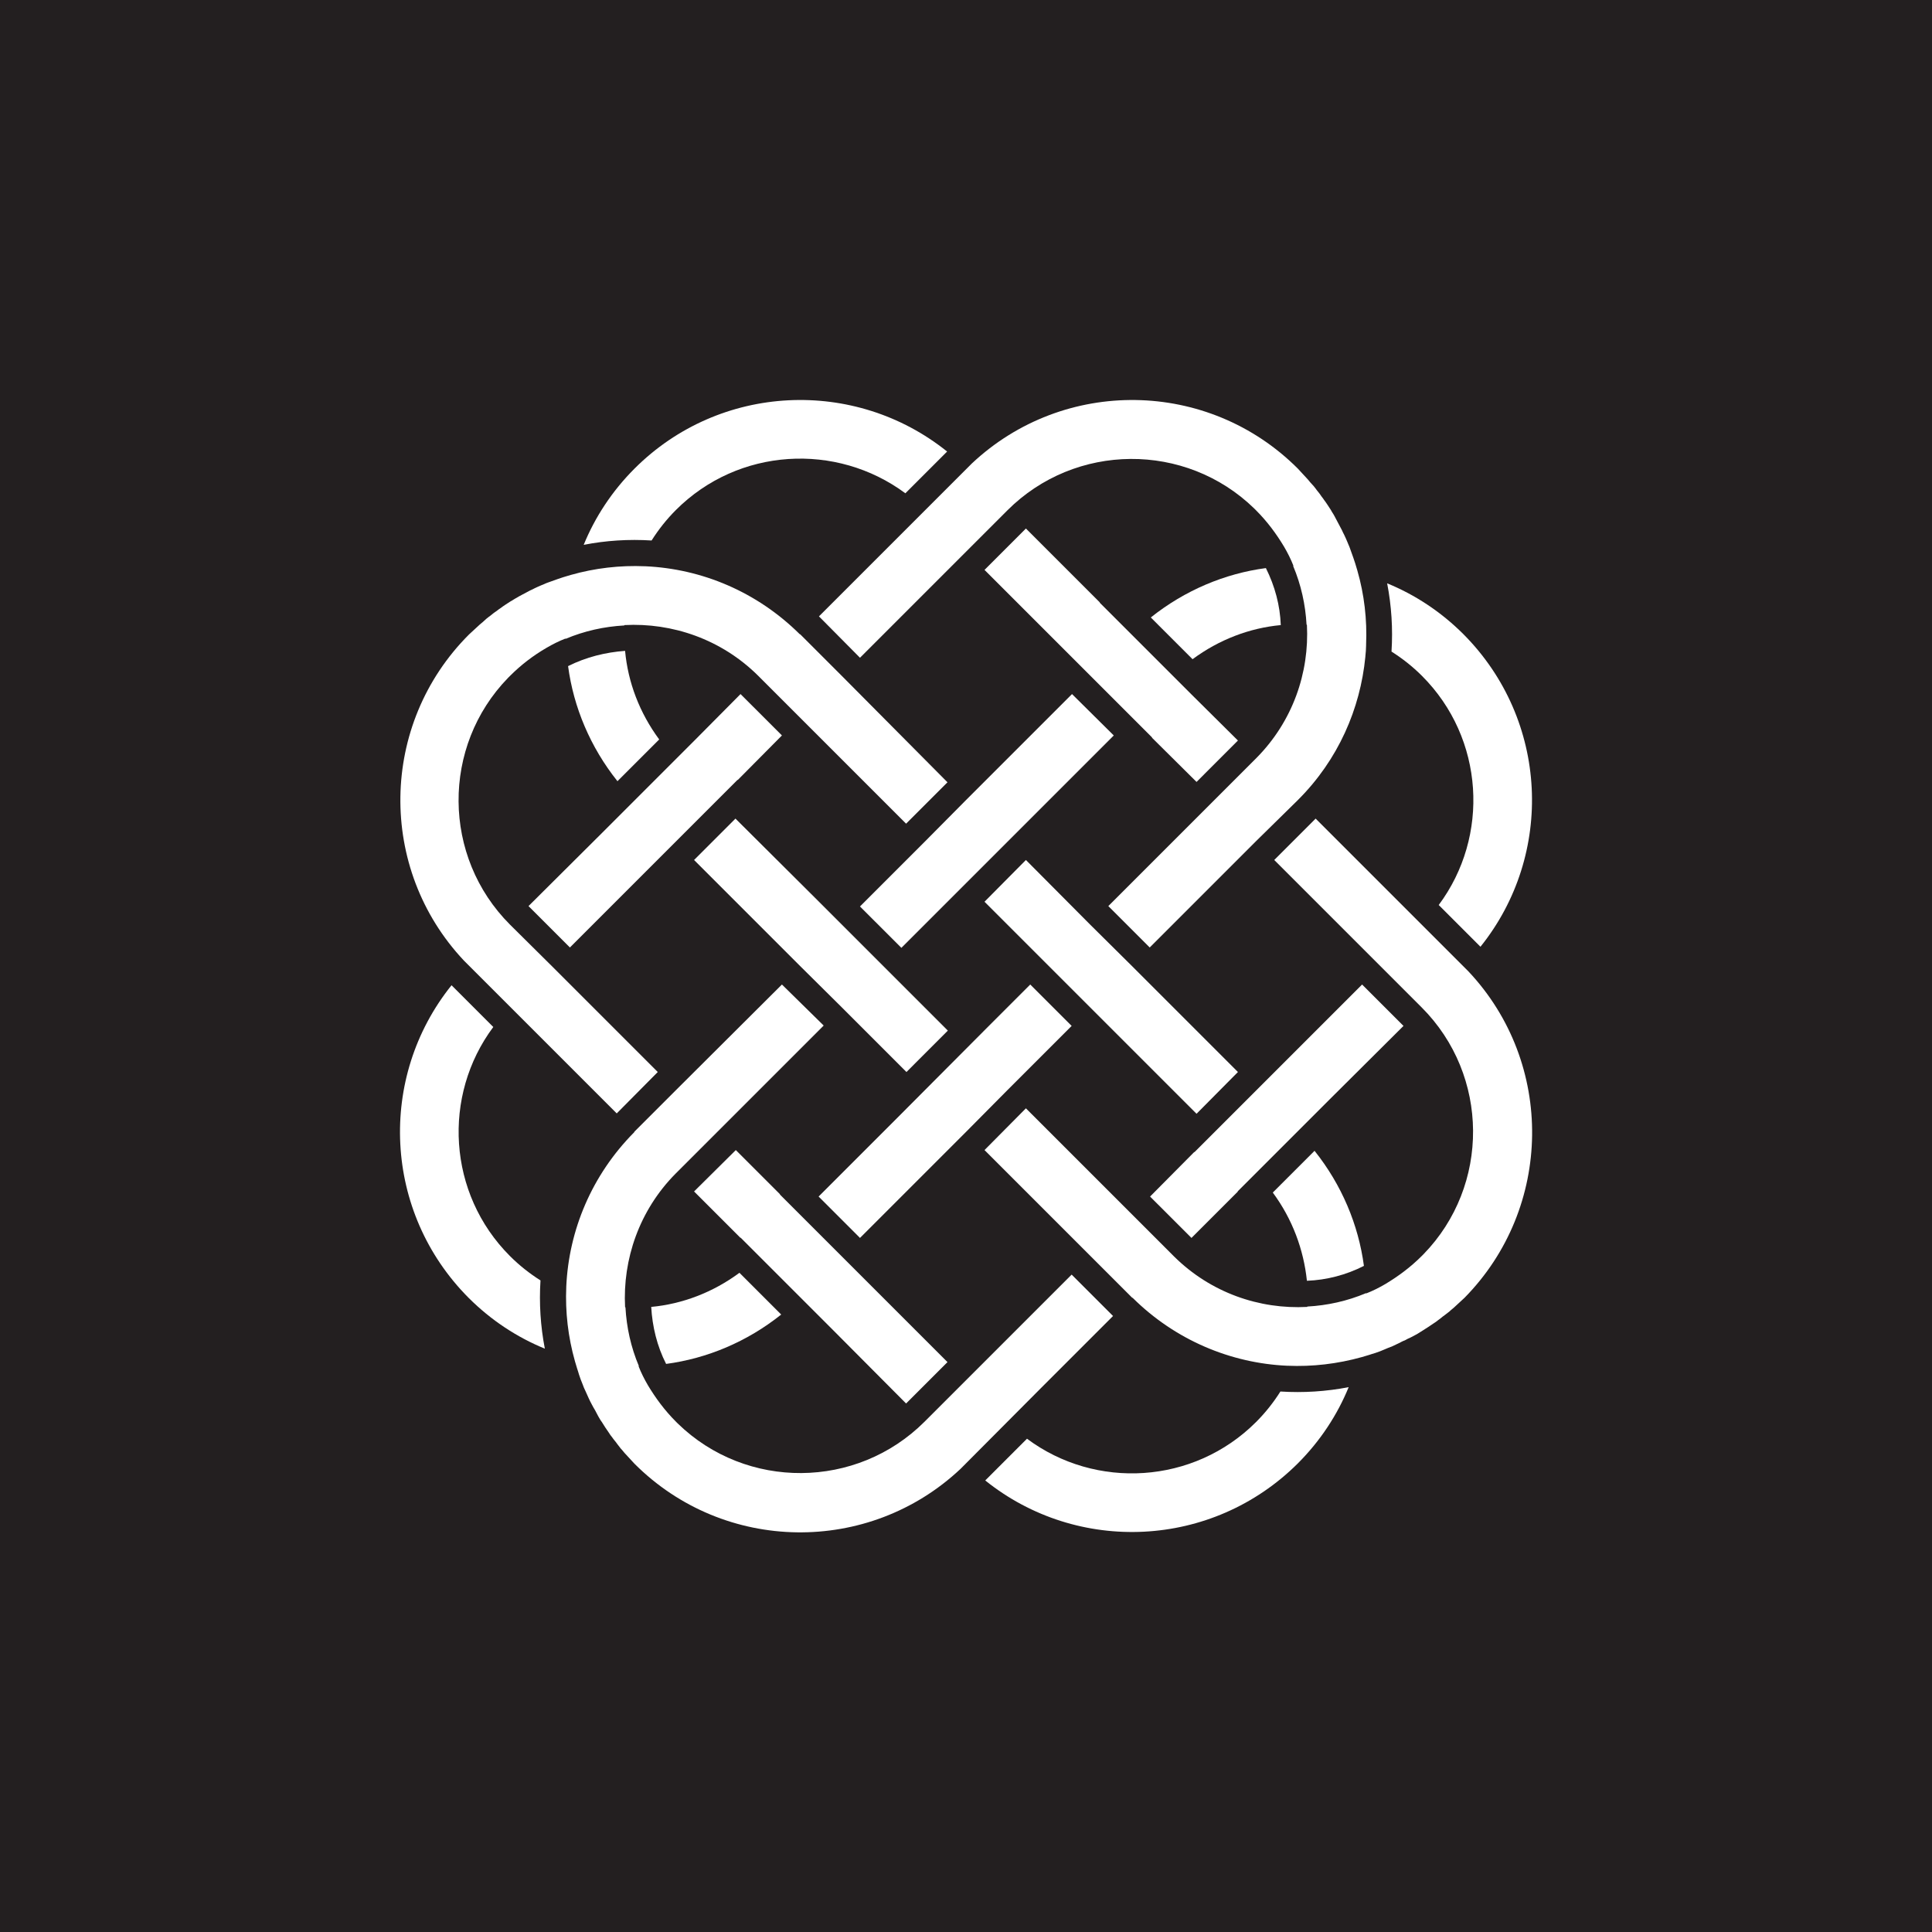
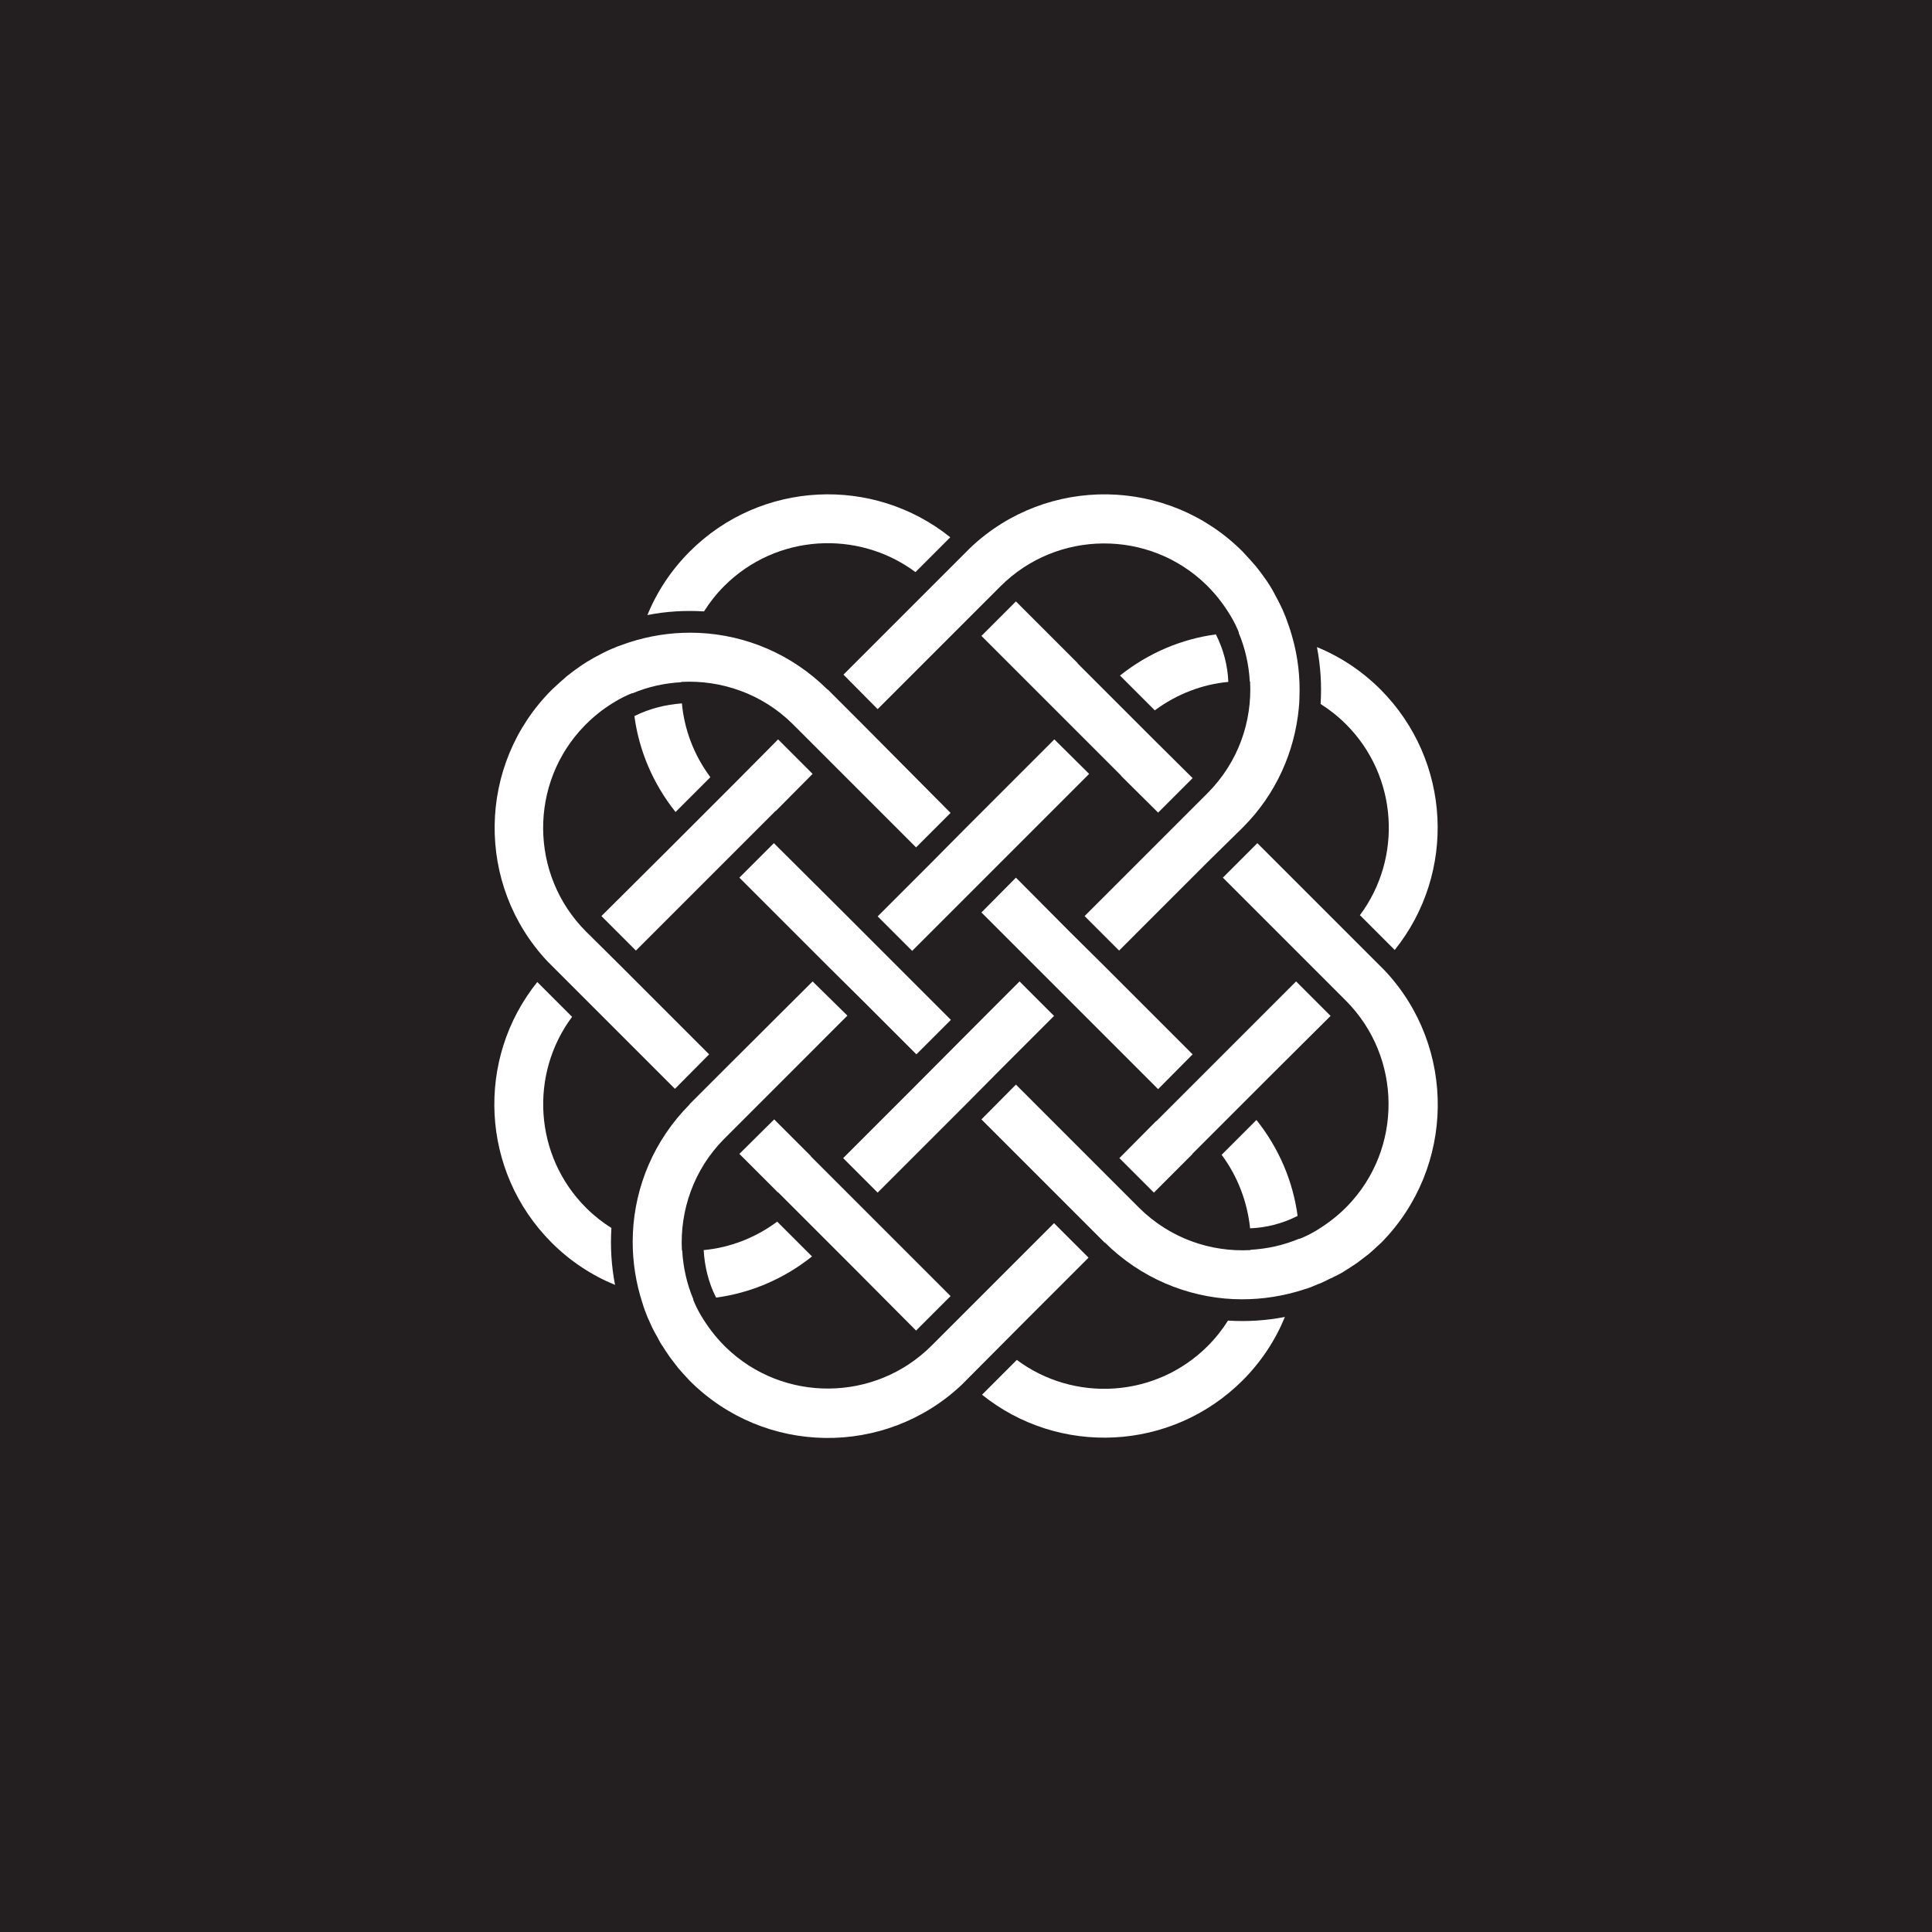
<svg xmlns="http://www.w3.org/2000/svg" width="512" height="512" viewBox="0 0 512 512" fill="none">
  <rect width="512" height="512" fill="#231F20" />
  <g clip-path="url(#clip0_11_2)">
-     <path d="M361.452 335.474C360.009 324.602 355.583 314.018 348.367 304.974L337.302 316.038C342.498 323.062 345.48 331.144 346.346 339.419C351.542 339.226 356.738 337.879 361.452 335.474Z" fill="white" />
-     <path d="M339.323 368.765C337.494 371.651 335.378 374.345 332.876 376.847C316.327 393.396 290.349 394.839 272.164 381.273L261.099 392.337C285.538 411.965 321.234 410.426 343.941 387.815C349.906 381.85 354.428 374.922 357.411 367.61C351.446 368.765 345.384 369.149 339.323 368.765Z" fill="white" />
-     <path d="M304.781 317.097L315.75 328.065L328.065 315.75H327.969L352.312 291.407L371.94 271.876L360.971 260.907L340.862 281.016L316.52 305.359V305.262L304.781 317.097Z" fill="white" />
-     <path d="M277.937 256L288.906 266.969L317.097 295.16L328.065 284.095L299.97 256L288.906 245.031L271.876 227.905L260.907 238.97L277.937 256Z" fill="white" />
-     <path d="M237.43 296.603L216.937 317.097L227.905 328.065L256 299.971L266.969 288.906L283.999 271.876L273.03 260.907L261.677 272.26L237.43 296.603Z" fill="white" />
-     <path d="M256 365.782L245.031 376.75C227.039 394.743 197.79 394.935 179.605 377.232L179.412 377.039C179.316 376.943 179.22 376.847 179.124 376.75C176.141 373.768 173.736 370.496 171.715 367.129C170.753 365.493 169.887 363.761 169.213 362.03C169.213 362.03 169.214 362.03 169.31 362.03C167.193 357.026 166.038 351.734 165.75 346.443C165.75 346.443 165.75 346.443 165.654 346.443C164.98 333.742 169.406 320.753 179.027 311.035L203.37 286.693L218.283 271.779L207.219 260.907L179.124 288.906L168.155 299.874C168.155 299.971 168.059 299.97 168.059 300.067C156.802 311.42 150.74 326.045 150.067 340.958V341.055C149.778 347.693 150.548 354.332 152.376 360.779C152.568 361.452 152.761 362.03 152.953 362.703C153.146 363.184 153.242 363.665 153.434 364.242C153.723 365.108 154.011 365.974 154.396 366.84C154.589 367.418 154.877 368.091 155.166 368.668C155.455 369.342 155.743 369.919 156.032 370.593C156.321 371.17 156.513 371.651 156.802 372.132C157.09 372.709 157.379 373.191 157.668 373.672C157.956 374.249 158.245 374.73 158.534 375.307C158.822 375.788 159.111 376.366 159.496 376.847C160.073 377.809 160.65 378.675 161.324 379.637C161.612 380.118 161.901 380.503 162.286 380.984C162.671 381.561 163.152 382.042 163.537 382.62C163.825 383.005 164.21 383.486 164.499 383.87C164.98 384.352 165.365 384.929 165.846 385.41C166.231 385.795 166.616 386.276 167.001 386.661C167.385 387.046 167.77 387.527 168.155 387.911C191.92 411.677 230.214 412.158 254.557 389.259L275.82 367.899L294.967 348.752L283.999 337.783L256 365.782Z" fill="white" />
-     <path d="M143.235 339.323C140.349 337.495 137.655 335.378 135.153 332.876C118.604 316.327 117.161 290.349 130.727 272.164L119.663 261.099C100.035 285.538 101.574 321.234 124.185 343.941C130.15 349.906 137.078 354.428 144.39 357.411C143.235 351.446 142.851 345.384 143.235 339.323Z" fill="white" />
-     <path d="M194.999 304.781L183.935 315.75L196.25 328.065V327.969L220.593 352.312L240.124 371.94L251.093 360.971L230.984 340.862L206.641 316.52H206.738L194.999 304.781Z" fill="white" />
-     <path d="M176.526 361.452C187.398 360.009 197.982 355.583 207.026 348.367L195.961 337.302C188.938 342.498 180.856 345.577 172.581 346.346C172.87 351.542 174.121 356.738 176.526 361.452Z" fill="white" />
-     <path d="M135.153 245.031C117.161 227.039 116.969 197.79 134.672 179.605L134.865 179.412C134.961 179.316 135.057 179.22 135.153 179.124C138.136 176.141 141.311 173.736 144.775 171.715C146.411 170.753 148.142 169.887 149.874 169.214C149.874 169.214 149.874 169.214 149.874 169.31C154.878 167.193 160.169 166.038 165.461 165.75C165.461 165.75 165.461 165.75 165.461 165.654C178.162 164.98 191.151 169.406 200.869 179.028L225.211 203.37L240.124 218.284L251.093 207.315L223.094 179.124L212.126 168.155C212.126 168.155 212.03 168.059 211.933 168.059C200.58 156.802 185.955 150.74 171.042 150.067H170.946C164.307 149.778 157.668 150.548 151.221 152.376C150.548 152.568 149.874 152.761 149.297 152.953C148.816 153.146 148.335 153.242 147.854 153.434C146.988 153.723 146.026 154.108 145.16 154.396C144.582 154.589 144.101 154.877 143.524 155.07C142.851 155.359 142.177 155.647 141.6 155.936C141.119 156.225 140.541 156.417 140.06 156.706C139.483 156.994 139.002 157.283 138.425 157.572C137.847 157.86 137.366 158.149 136.885 158.437C136.308 158.726 135.827 159.111 135.25 159.4C134.384 159.977 133.421 160.554 132.556 161.228C132.074 161.516 131.69 161.901 131.209 162.19C130.631 162.575 130.15 163.056 129.573 163.441C129.188 163.729 128.707 164.114 128.322 164.499C127.841 164.98 127.264 165.365 126.783 165.846C126.398 166.231 125.917 166.616 125.532 167.001C125.147 167.386 124.666 167.77 124.281 168.155C100.516 191.92 100.035 230.214 122.934 254.557L144.294 275.917L163.441 295.064L174.313 284.095L146.218 256L135.153 245.031Z" fill="white" />
-     <path d="M150.548 176.526C151.991 187.398 156.417 197.982 163.633 207.026L174.698 195.962C169.502 188.938 166.423 180.856 165.653 172.485C160.458 172.87 155.358 174.121 150.548 176.526Z" fill="white" />
-     <path d="M172.677 143.235C174.505 140.349 176.622 137.655 179.124 135.153C195.673 118.604 221.651 117.161 239.932 130.727L250.997 119.663C226.558 100.035 190.766 101.574 168.155 124.185C162.19 130.15 157.668 137.078 154.685 144.39C160.554 143.235 166.616 142.851 172.677 143.235Z" fill="white" />
-     <path d="M215.878 237.815L194.903 216.937L183.935 227.905L212.03 256L223.094 266.969L240.221 284.095L251.189 273.126L240.221 262.158L215.878 237.815Z" fill="white" />
-     <path d="M171.138 230.984L195.48 206.641V206.738L207.219 194.903L196.25 183.935L184.031 196.25L159.688 220.593L140.06 240.124L151.029 251.093L171.138 230.984Z" fill="white" />
-     <path d="M368.765 172.677C371.651 174.505 374.345 176.622 376.847 179.124C393.396 195.673 394.839 221.651 381.273 239.836L392.338 250.901C411.965 226.462 410.426 190.766 387.815 168.059C381.85 162.094 374.922 157.572 367.61 154.589C368.765 160.554 369.15 166.616 368.765 172.677Z" fill="white" />
-     <path d="M335.474 150.548C324.602 151.991 314.018 156.417 304.974 163.633L316.038 174.698C323.062 169.502 331.144 166.423 339.419 165.654C339.226 160.458 337.879 155.359 335.474 150.548Z" fill="white" />
-     <path d="M271.876 140.06L260.907 151.029L281.016 171.138L305.359 195.48H305.262L317.097 207.219L328.065 196.25L315.75 184.031L291.407 159.688H291.504L271.876 140.06Z" fill="white" />
-     <path d="M389.162 257.443L367.802 236.083L348.656 216.937L337.687 227.905L365.782 256L376.75 266.969C394.743 284.961 394.935 314.21 377.232 332.395L377.039 332.588C376.943 332.684 376.847 332.78 376.75 332.876C373.768 335.859 370.496 338.264 367.129 340.285C365.493 341.247 363.761 342.113 362.03 342.786C362.03 342.786 362.03 342.786 362.03 342.69C357.026 344.807 351.734 345.962 346.443 346.25V346.346C333.742 347.02 320.849 342.594 311.131 332.972L286.789 308.63L271.876 293.717L260.907 304.781L289.002 332.876L299.97 343.845C300.067 343.941 300.067 343.941 300.163 343.941C311.516 355.198 326.237 361.26 341.055 361.933C341.055 361.933 341.055 361.933 341.151 361.933C347.79 362.222 354.428 361.452 360.971 359.624C361.645 359.432 362.222 359.239 362.895 359.047C363.377 358.854 363.858 358.758 364.435 358.566C365.301 358.277 366.071 357.988 366.937 357.604C367.61 357.315 368.284 357.026 368.861 356.834C369.438 356.545 370.112 356.257 370.689 355.968C371.266 355.679 371.747 355.391 372.325 355.198C372.806 354.91 373.383 354.621 373.864 354.429C374.441 354.14 374.922 353.851 375.5 353.563C375.981 353.274 376.462 352.985 377.039 352.6C378.001 352.023 378.963 351.35 379.829 350.772C380.31 350.484 380.695 350.195 381.176 349.81C381.754 349.425 382.235 348.944 382.812 348.559C383.197 348.271 383.678 347.886 384.063 347.597C384.544 347.116 385.121 346.731 385.602 346.25C385.987 345.865 386.468 345.48 386.853 345.096C387.238 344.711 387.719 344.326 388.104 343.941C411.581 320.08 412.062 281.786 389.162 257.443Z" fill="white" />
-     <path d="M284.095 183.935L256 212.03L245.031 223.094L227.905 240.221L238.874 251.189L256 234.063L266.969 223.094L295.16 194.903L284.095 183.935Z" fill="white" />
-     <path d="M343.845 212.126C343.845 212.03 343.845 212.03 343.845 212.126C343.941 212.03 343.941 212.03 344.037 211.933C354.621 201.35 360.49 187.879 361.837 174.024V173.928C361.933 172.966 362.03 172.004 362.03 171.042C362.03 170.945 362.03 170.945 362.03 170.849C362.318 164.21 361.548 157.572 359.72 151.221C359.528 150.548 359.335 149.874 359.143 149.297C358.951 148.816 358.854 148.335 358.662 147.854C358.373 146.988 357.988 146.026 357.7 145.16C357.507 144.582 357.219 144.101 357.026 143.524C356.738 142.851 356.449 142.177 356.16 141.6C355.872 141.119 355.679 140.541 355.391 140.06C355.102 139.483 354.813 139.002 354.525 138.425C354.236 137.847 353.947 137.366 353.659 136.789C353.37 136.212 352.985 135.731 352.697 135.153C352.119 134.287 351.542 133.325 350.869 132.459C350.58 131.978 350.195 131.593 349.906 131.112C349.522 130.535 349.04 130.054 348.656 129.477C348.367 129.092 347.982 128.611 347.597 128.226C347.116 127.745 346.731 127.167 346.25 126.686C345.865 126.301 345.48 125.82 345.096 125.436C344.711 125.051 344.326 124.57 343.941 124.185C320.176 100.419 281.882 99.938 257.539 122.838L236.18 144.198L217.033 163.344L227.905 174.313L256 146.218L266.969 135.25C284.961 117.257 314.21 117.065 332.395 134.768L332.588 134.961C332.684 135.057 332.78 135.153 332.876 135.25C335.859 138.232 338.264 141.504 340.285 144.871C341.247 146.507 342.113 148.239 342.786 149.97C342.786 149.97 342.786 149.97 342.69 149.97C344.807 154.974 345.962 160.266 346.25 165.557C346.25 165.557 346.25 165.557 346.346 165.557C347.02 178.258 342.594 191.151 332.972 200.869L308.63 225.211L293.716 240.124L304.685 251.093L332.78 222.998L343.845 212.126Z" fill="white" />
+     <path d="M343.877 322.228C342.674 313.168 338.986 304.348 332.972 296.811L323.752 306.032C328.081 311.885 330.567 318.62 331.289 325.516C335.618 325.355 339.948 324.233 343.877 322.228Z" fill="white" />
+     <path d="M325.436 349.971C323.912 352.376 322.148 354.621 320.064 356.706C306.273 370.497 284.624 371.699 269.47 360.394L260.25 369.615C280.615 385.971 310.362 384.688 329.284 365.846C334.255 360.875 338.024 355.102 340.509 349.008C335.538 349.971 330.487 350.291 325.436 349.971Z" fill="white" />
+     <path d="M296.651 306.914L305.791 316.055L316.054 305.792H315.974L336.26 285.506L352.616 269.23L343.476 260.089L326.718 276.847L306.433 297.132V297.052L296.651 306.914Z" fill="white" />
+     <path d="M274.281 256L283.421 265.14L306.914 288.633L316.054 279.412L292.642 256L283.421 246.86L269.23 232.588L260.089 241.808L274.281 256Z" fill="white" />
+     <path d="M240.525 289.836L223.447 306.914L232.587 316.055L256 292.642L265.14 283.421L279.332 269.23L270.192 260.089L260.731 269.55L240.525 289.836Z" fill="white" />
+     <path d="M256 347.485L246.859 356.625C231.866 371.619 207.491 371.779 192.337 357.026L192.177 356.866C192.097 356.786 192.016 356.706 191.936 356.625C189.451 354.14 187.446 351.414 185.762 348.607C184.961 347.244 184.239 345.801 183.678 344.358C183.678 344.358 183.678 344.358 183.758 344.358C181.994 340.189 181.032 335.779 180.791 331.369C180.791 331.369 180.791 331.369 180.711 331.369C180.15 320.785 183.838 309.961 191.856 301.863L212.142 281.577L224.569 269.149L215.349 260.089L191.936 283.421L182.796 292.562C182.796 292.642 182.716 292.642 182.716 292.722C173.335 302.183 168.283 314.371 167.722 326.799V326.879C167.482 332.411 168.123 337.944 169.646 343.316C169.807 343.877 169.967 344.358 170.127 344.919C170.288 345.32 170.368 345.721 170.528 346.202C170.769 346.924 171.009 347.645 171.33 348.367C171.49 348.848 171.731 349.409 171.972 349.89C172.212 350.452 172.453 350.933 172.693 351.494C172.934 351.975 173.094 352.376 173.335 352.777C173.575 353.258 173.816 353.659 174.056 354.06C174.297 354.541 174.537 354.942 174.778 355.423C175.018 355.824 175.259 356.305 175.58 356.706C176.061 357.507 176.542 358.229 177.103 359.031C177.344 359.432 177.584 359.752 177.905 360.153C178.226 360.634 178.626 361.035 178.947 361.516C179.188 361.837 179.508 362.238 179.749 362.559C180.15 362.96 180.471 363.441 180.872 363.842C181.192 364.162 181.513 364.563 181.834 364.884C182.154 365.205 182.475 365.606 182.796 365.926C202.6 385.731 234.512 386.131 254.797 367.049L272.517 349.249L288.473 333.293L279.332 324.153L256 347.485Z" fill="white" />
+     <path d="M162.03 325.436C159.624 323.912 157.379 322.148 155.294 320.064C141.504 306.273 140.301 284.624 151.606 269.47L142.386 260.25C126.029 280.615 127.312 310.362 146.154 329.284C151.125 334.255 156.898 338.024 162.992 340.509C162.03 335.538 161.709 330.487 162.03 325.436Z" fill="white" />
+     <path d="M205.166 296.651L195.945 305.792L206.208 316.055V315.974L226.494 336.26L242.77 352.616L251.911 343.476L235.153 326.718L214.868 306.433H214.948L205.166 296.651Z" fill="white" />
+     <path d="M189.771 343.877C198.832 342.674 207.652 338.986 215.188 332.972L205.968 323.752C200.115 328.081 193.38 330.647 186.484 331.289C186.725 335.618 187.767 339.948 189.771 343.877Z" fill="white" />
+     <path d="M155.294 246.86C140.301 231.866 140.14 207.491 154.893 192.337L155.054 192.177C155.134 192.097 155.214 192.017 155.294 191.937C157.78 189.451 160.426 187.446 163.312 185.763C164.675 184.961 166.119 184.239 167.562 183.678C167.562 183.678 167.562 183.678 167.562 183.758C171.731 181.994 176.141 181.032 180.551 180.792C180.551 180.792 180.551 180.792 180.551 180.711C191.135 180.15 201.959 183.838 210.057 191.856L230.342 212.142L242.77 224.57L251.911 215.429L228.578 191.937L219.438 182.796C219.438 182.796 219.358 182.716 219.278 182.716C209.816 173.335 197.629 168.284 185.201 167.722H185.121C179.589 167.482 174.056 168.123 168.684 169.647C168.123 169.807 167.562 169.967 167.081 170.128C166.68 170.288 166.279 170.368 165.878 170.529C165.156 170.769 164.355 171.09 163.633 171.33C163.152 171.491 162.751 171.731 162.27 171.892C161.709 172.132 161.147 172.373 160.666 172.613C160.265 172.854 159.784 173.014 159.383 173.255C158.902 173.495 158.501 173.736 158.02 173.976C157.539 174.217 157.138 174.457 156.738 174.698C156.256 174.938 155.856 175.259 155.374 175.5C154.653 175.981 153.851 176.462 153.129 177.023C152.729 177.264 152.408 177.584 152.007 177.825C151.526 178.146 151.125 178.547 150.644 178.867C150.323 179.108 149.922 179.428 149.602 179.749C149.201 180.15 148.72 180.471 148.319 180.872C147.998 181.192 147.597 181.513 147.276 181.834C146.956 182.155 146.555 182.475 146.234 182.796C126.43 202.6 126.029 234.512 145.111 254.797L162.911 272.597L178.867 288.553L187.927 279.412L164.515 256L155.294 246.86Z" fill="white" />
+     <path d="M168.123 189.772C169.326 198.832 173.014 207.652 179.027 215.189L188.248 205.968C183.918 200.115 181.353 193.38 180.711 186.404C176.382 186.725 172.132 187.767 168.123 189.772Z" fill="white" />
+     <path d="M186.564 162.03C188.088 159.624 189.852 157.379 191.936 155.294C205.727 141.504 227.376 140.301 242.61 151.606L251.831 142.386C231.465 126.029 201.638 127.312 182.796 146.154C177.825 151.125 174.056 156.898 171.571 162.992C176.462 162.03 181.513 161.709 186.564 162.03Z" fill="white" />
+     <path d="M222.565 240.846L205.086 223.447L195.945 232.588L219.358 256L228.578 265.14L242.85 279.412L251.991 270.272L242.85 261.131L222.565 240.846Z" fill="white" />
+     <path d="M185.282 235.153L205.567 214.868V214.948L215.349 205.086L206.208 195.945L196.026 206.208L175.74 226.494L159.384 242.77L168.524 251.911L185.282 235.153Z" fill="white" />
+     <path d="M349.97 186.564C352.376 188.088 354.621 189.852 356.706 191.936C370.496 205.727 371.699 227.376 360.394 242.53L369.614 251.75C385.971 231.385 384.688 201.638 365.846 182.716C360.875 177.745 355.102 173.976 349.008 171.491C349.97 176.462 350.291 181.513 349.97 186.564Z" fill="white" />
+     <path d="M322.228 168.123C313.168 169.326 304.348 173.014 296.811 179.028L306.032 188.248C311.885 183.919 318.62 181.353 325.516 180.711C325.355 176.382 324.233 172.132 322.228 168.123Z" fill="white" />
+     <path d="M269.23 159.384L260.089 168.524L276.847 185.282L297.132 205.567H297.052L306.914 215.349L316.054 206.208L305.791 196.026L285.506 175.74H285.586L269.23 159.384Z" fill="white" />
+     <path d="M366.969 257.203L349.169 239.403L333.213 223.447L324.072 232.588L347.485 256L356.625 265.14C371.619 280.134 371.779 304.509 357.026 319.663L356.866 319.823C356.786 319.903 356.706 319.983 356.625 320.064C354.14 322.549 351.414 324.554 348.607 326.237C347.244 327.039 345.801 327.761 344.358 328.322C344.358 328.322 344.358 328.322 344.358 328.242C340.189 330.006 335.779 330.968 331.369 331.208V331.289C320.785 331.85 310.041 328.162 301.943 320.144L281.657 299.858L269.23 287.43L260.089 296.651L283.502 320.064L292.642 329.204C292.722 329.284 292.722 329.284 292.802 329.284C302.264 338.665 314.531 343.716 326.879 344.278C326.879 344.278 326.879 344.278 326.959 344.278C332.491 344.518 338.024 343.877 343.476 342.353C344.037 342.193 344.518 342.033 345.079 341.872C345.48 341.712 345.881 341.632 346.362 341.471C347.084 341.231 347.725 340.99 348.447 340.67C349.008 340.429 349.57 340.189 350.051 340.028C350.532 339.788 351.093 339.547 351.574 339.307C352.055 339.066 352.456 338.826 352.937 338.665C353.338 338.425 353.819 338.184 354.22 338.024C354.701 337.783 355.102 337.543 355.583 337.302C355.984 337.062 356.385 336.821 356.866 336.5C357.668 336.019 358.469 335.458 359.191 334.977C359.592 334.736 359.913 334.496 360.314 334.175C360.795 333.854 361.196 333.454 361.677 333.133C361.997 332.892 362.398 332.572 362.719 332.331C363.12 331.93 363.601 331.609 364.002 331.208C364.323 330.888 364.723 330.567 365.044 330.246C365.365 329.926 365.766 329.605 366.087 329.284C385.65 309.4 386.051 277.488 366.969 257.203Z" fill="white" />
+     <path d="M279.412 195.945L256 219.358L246.859 228.579L232.587 242.851L241.728 251.991L256 237.719L265.14 228.579L288.633 205.086L279.412 195.945Z" fill="white" />
+     <path d="M329.204 219.438C329.204 219.358 329.204 219.358 329.204 219.438C329.284 219.358 329.284 219.358 329.364 219.278C338.184 210.458 343.075 199.233 344.197 187.687V187.607C344.278 186.805 344.358 186.003 344.358 185.201C344.358 185.121 344.358 185.121 344.358 185.041C344.598 179.509 343.957 173.976 342.433 168.684C342.273 168.123 342.113 167.562 341.952 167.081C341.792 166.68 341.712 166.279 341.551 165.878C341.311 165.157 340.99 164.355 340.75 163.633C340.589 163.152 340.349 162.751 340.188 162.27C339.948 161.709 339.707 161.148 339.467 160.666C339.226 160.266 339.066 159.784 338.825 159.384C338.585 158.903 338.344 158.502 338.104 158.021C337.863 157.539 337.623 157.139 337.382 156.657C337.142 156.176 336.821 155.775 336.58 155.294C336.099 154.573 335.618 153.771 335.057 153.049C334.816 152.648 334.496 152.328 334.255 151.927C333.934 151.446 333.534 151.045 333.213 150.564C332.972 150.243 332.652 149.842 332.331 149.521C331.93 149.121 331.609 148.64 331.208 148.239C330.888 147.918 330.567 147.517 330.246 147.196C329.925 146.876 329.605 146.475 329.284 146.154C309.48 126.35 277.568 125.949 257.283 145.031L239.483 162.831L223.527 178.787L232.587 187.928L256 164.515L265.14 155.375C280.134 140.381 304.509 140.221 319.662 154.974L319.823 155.134C319.903 155.214 319.983 155.294 320.063 155.375C322.549 157.86 324.553 160.586 326.237 163.393C327.039 164.756 327.761 166.199 328.322 167.642C328.322 167.642 328.322 167.642 328.242 167.642C330.006 171.811 330.968 176.221 331.208 180.631C331.208 180.631 331.208 180.631 331.288 180.631C331.85 191.215 328.161 201.959 320.144 210.057L299.858 230.343L287.43 242.77L296.571 251.911L319.983 228.498L329.204 219.438Z" fill="white" />
  </g>
  <defs>
    <clipPath id="clip0_11_2">
-       <rect width="300" height="300" fill="white" transform="translate(106 106)" />
+       <rect width="250" height="250" fill="white" transform="translate(131 131)" />
    </clipPath>
  </defs>
</svg>
